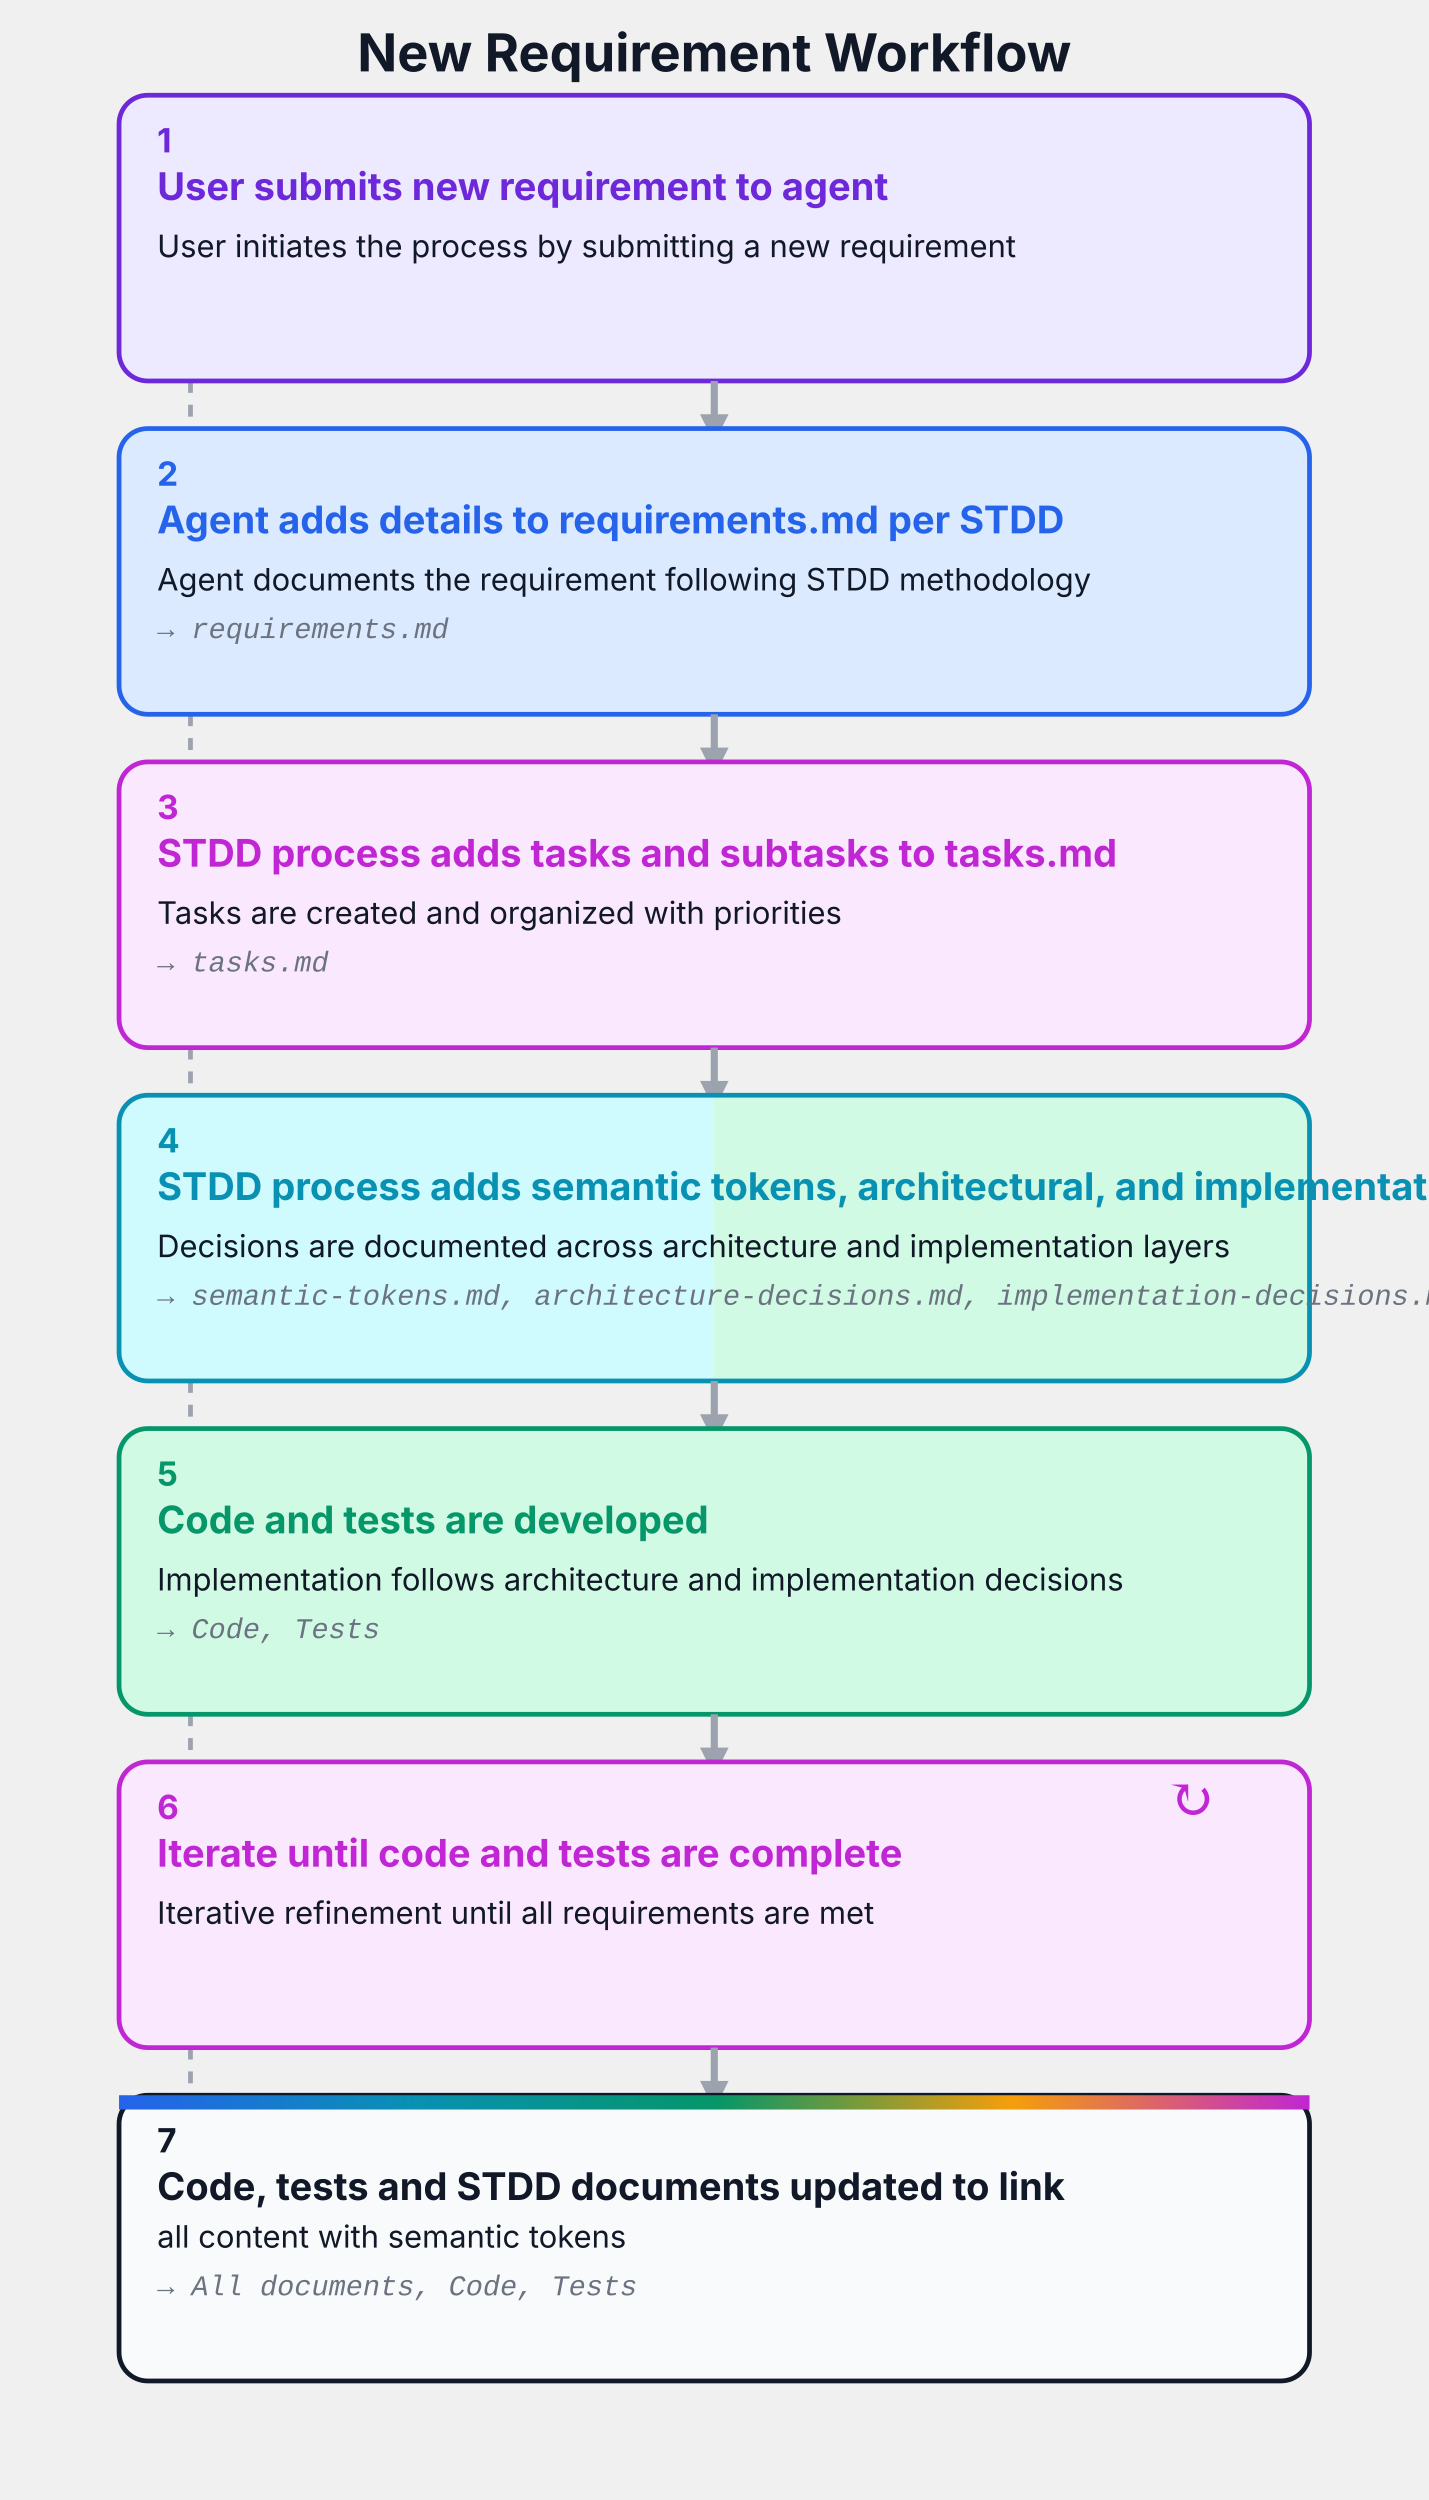
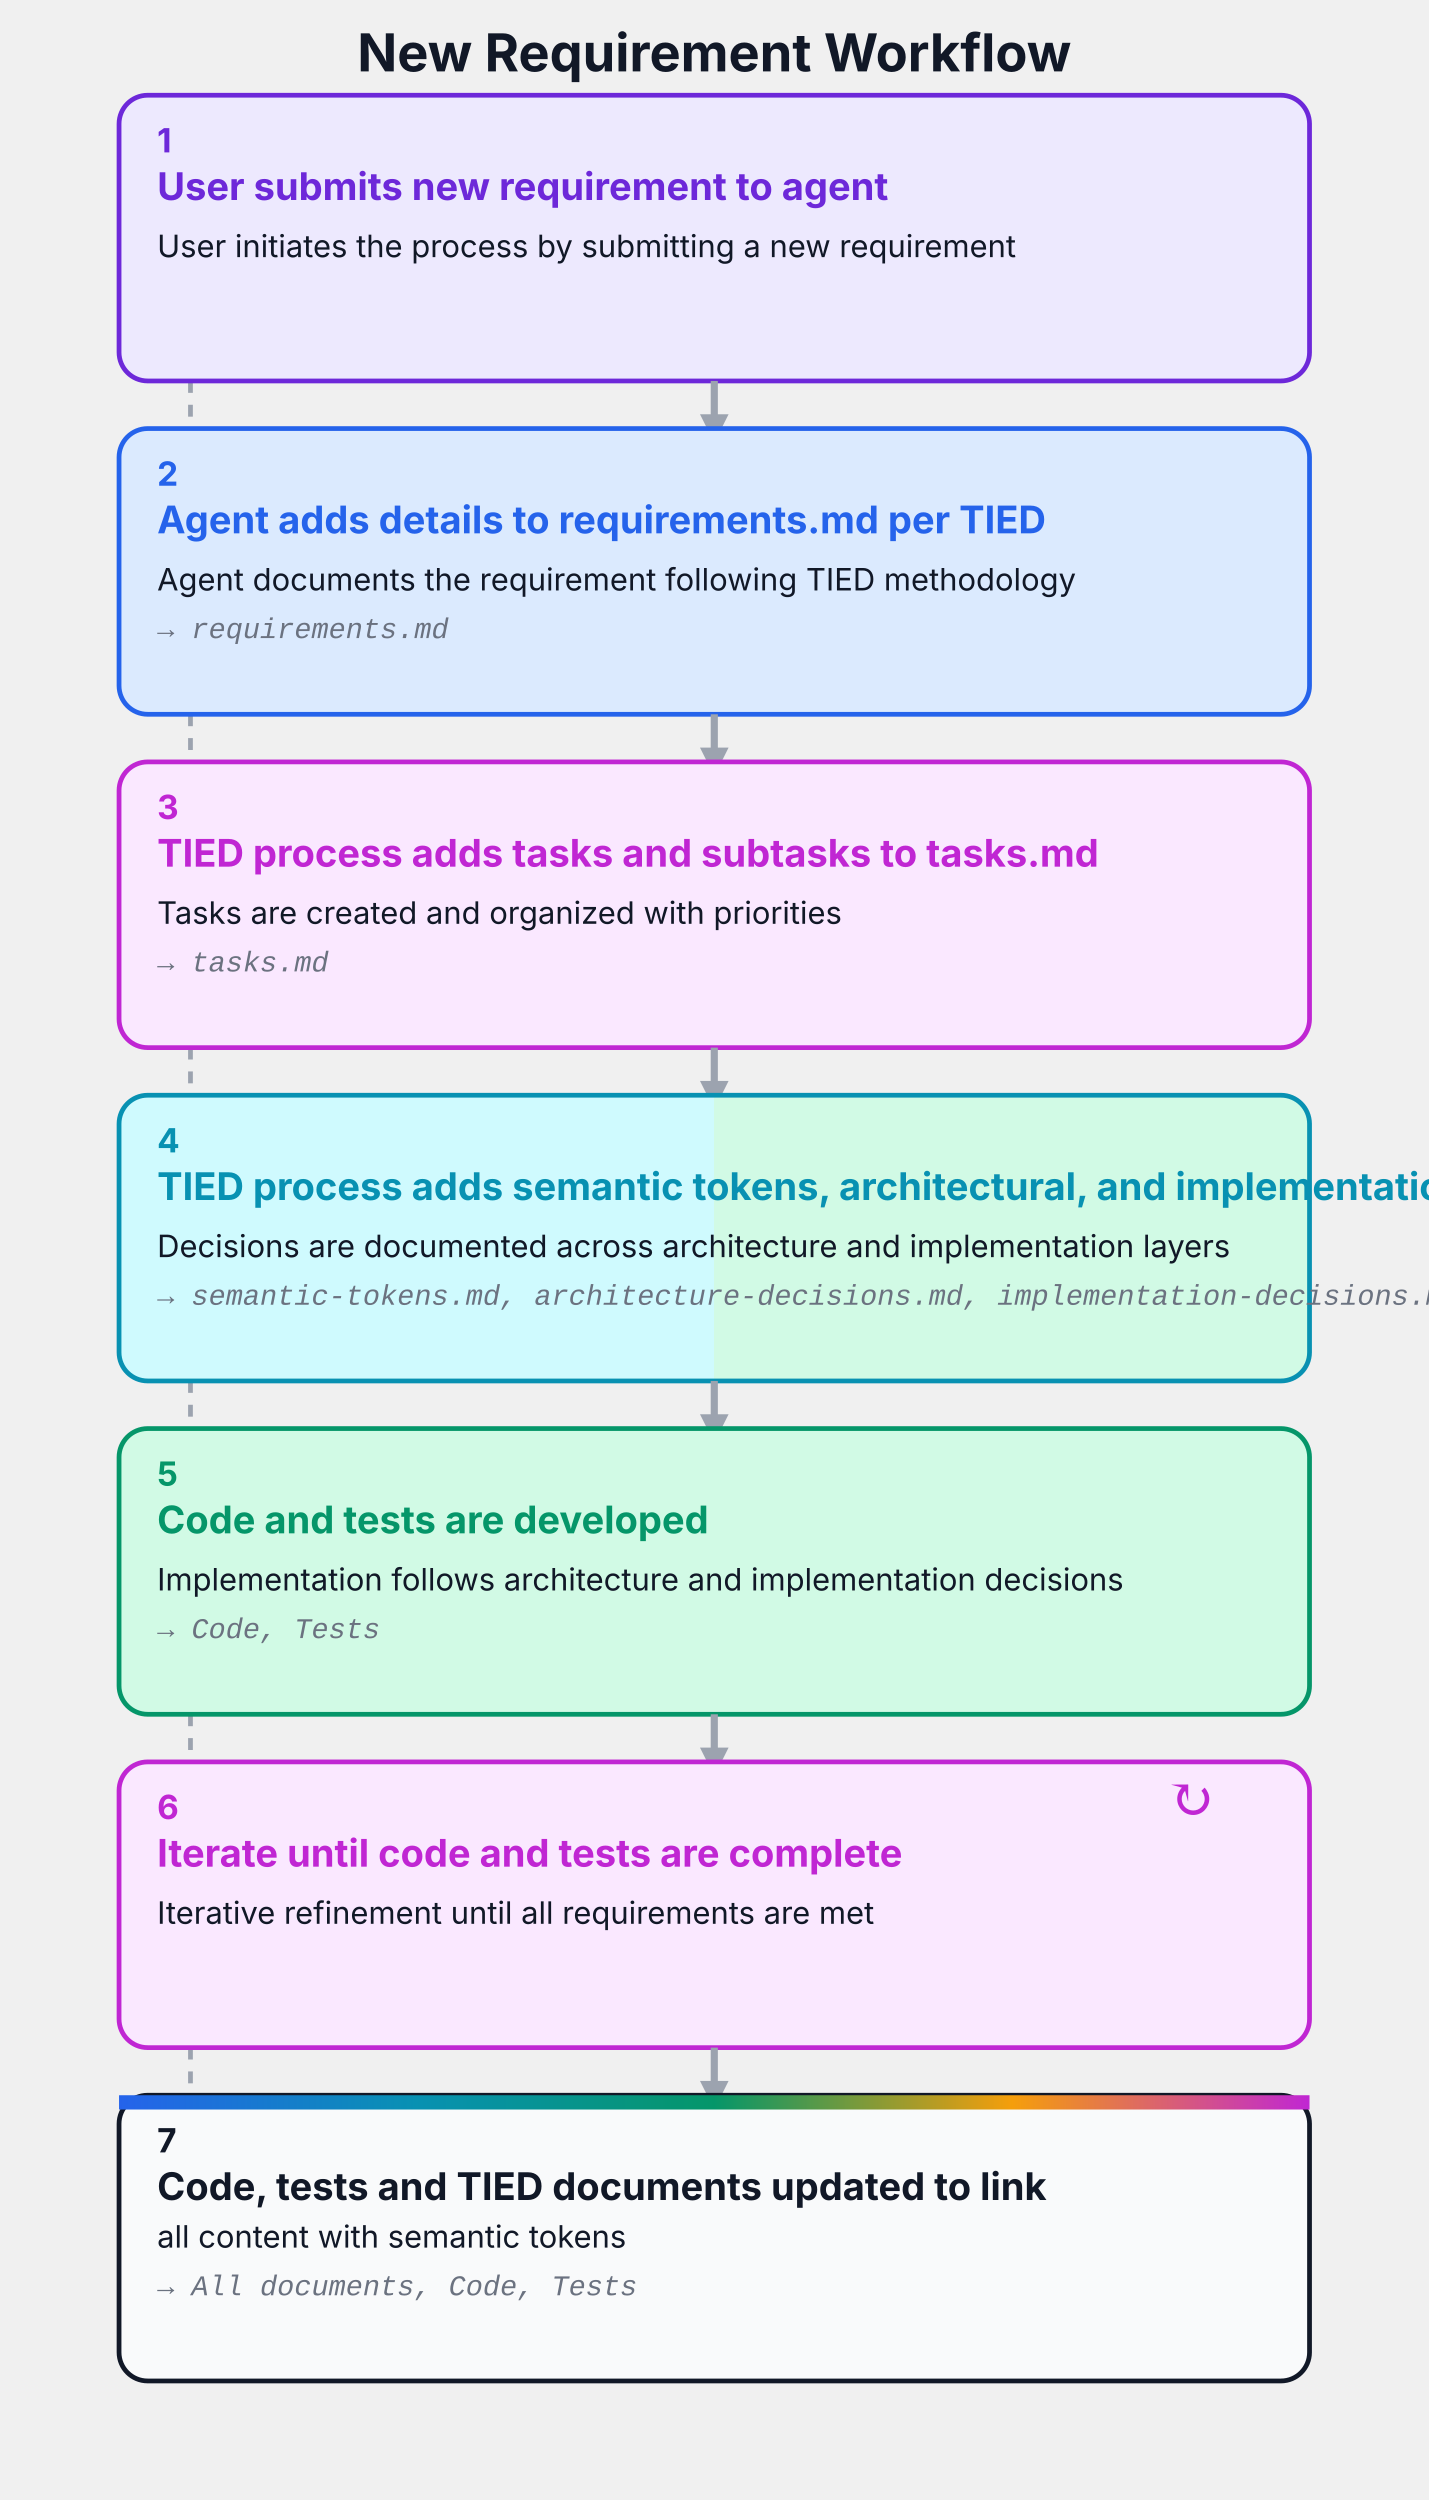
<svg xmlns="http://www.w3.org/2000/svg" width="600" height="1050" viewBox="0 0 600 1050" fill="none">
  <style>
    .title { font: 700 22px 'Inter', sans-serif; fill: #111827; }
    .step-num { font: 700 14px 'Inter', sans-serif; }
    .step-title { font: 700 16px 'Inter', sans-serif; }
    .desc { font: 400 13px 'Inter', sans-serif; fill: #111827; }
    .file { font: italic 400 12px 'Courier New', monospace; fill: #6b7280; }
    .arrow { stroke: #9ca3af; stroke-width: 3; marker-end: url(#arrowhead); }
  </style>
  <defs>
    <marker id="arrowhead" markerWidth="12" markerHeight="12" refX="6" refY="6" orient="auto" markerUnits="userSpaceOnUse">
      <path d="M0,0 L12,6 L0,12 Z" fill="#9ca3af" />
    </marker>
  </defs>
  <line x1="80" y1="40" x2="80" y2="1000" stroke="#9ca3af" stroke-dasharray="5,5" stroke-width="2" />
  <circle cx="80" cy="100" r="6" fill="#ffffff" stroke="#9ca3af" stroke-width="2" />
  <circle cx="80" cy="240" r="6" fill="#ffffff" stroke="#9ca3af" stroke-width="2" />
  <circle cx="80" cy="380" r="6" fill="#ffffff" stroke="#9ca3af" stroke-width="2" />
  <circle cx="80" cy="520" r="6" fill="#ffffff" stroke="#9ca3af" stroke-width="2" />
  <circle cx="80" cy="660" r="6" fill="#ffffff" stroke="#9ca3af" stroke-width="2" />
  <circle cx="80" cy="800" r="6" fill="#ffffff" stroke="#9ca3af" stroke-width="2" />
  <circle cx="80" cy="940" r="6" fill="#ffffff" stroke="#9ca3af" stroke-width="2" />
  <text x="300" y="30" class="title" text-anchor="middle">New Requirement Workflow</text>
  <rect x="50" y="40" width="500" height="120" rx="12" ry="12" fill="#ede9fe" stroke="#6d28d9" stroke-width="2" />
  <text x="66" y="64" class="step-num" fill="#6d28d9">1</text>
  <text x="66" y="84" class="step-title" fill="#6d28d9">User submits new requirement to agent</text>
  <text x="66" y="108" class="desc">User initiates the process by submitting a new requirement</text>
  <line x1="300" y1="160" x2="300" y2="180" class="arrow" />
  <rect x="50" y="180" width="500" height="120" rx="12" ry="12" fill="#dbeafe" stroke="#2563eb" stroke-width="2" />
  <text x="66" y="204" class="step-num" fill="#2563eb">2</text>
-   <text x="66" y="224" class="step-title" fill="#2563eb">Agent adds details to requirements.md per STDD</text>
-   <text x="66" y="248" class="desc">Agent documents the requirement following STDD methodology</text>
+   <text x="66" y="224" class="step-title" fill="#2563eb">Agent adds details to requirements.md per TIED</text>
+   <text x="66" y="248" class="desc">Agent documents the requirement following TIED methodology</text>
  <text x="66" y="268" class="file">→ requirements.md</text>
  <line x1="300" y1="300" x2="300" y2="320" class="arrow" />
  <rect x="50" y="320" width="500" height="120" rx="12" ry="12" fill="#fae8ff" stroke="#c026d3" stroke-width="2" />
  <text x="66" y="344" class="step-num" fill="#c026d3">3</text>
-   <text x="66" y="364" class="step-title" fill="#c026d3">STDD process adds tasks and subtasks to tasks.md</text>
+   <text x="66" y="364" class="step-title" fill="#c026d3">TIED process adds tasks and subtasks to tasks.md</text>
  <text x="66" y="388" class="desc">Tasks are created and organized with priorities</text>
  <text x="66" y="408" class="file">→ tasks.md</text>
  <line x1="300" y1="440" x2="300" y2="460" class="arrow" />
  <linearGradient id="archimpl" x1="0" y1="0" x2="1" y2="0">
    <stop offset="50%" stop-color="#cffafe" />
    <stop offset="50%" stop-color="#d1fae5" />
  </linearGradient>
  <rect x="50" y="460" width="500" height="120" rx="12" ry="12" fill="url(#archimpl)" stroke="#0891b2" stroke-width="2" />
  <text x="66" y="484" class="step-num" fill="#0891b2">4</text>
-   <text x="66" y="504" class="step-title" fill="#0891b2">STDD process adds semantic tokens, architectural, and implementation decisions</text>
+   <text x="66" y="504" class="step-title" fill="#0891b2">TIED process adds semantic tokens, architectural, and implementation decisions</text>
  <text x="66" y="528" class="desc">Decisions are documented across architecture and implementation layers</text>
  <text x="66" y="548" class="file">→ semantic-tokens.md, architecture-decisions.md, implementation-decisions.md</text>
  <line x1="300" y1="580" x2="300" y2="600" class="arrow" />
  <rect x="50" y="600" width="500" height="120" rx="12" ry="12" fill="#d1fae5" stroke="#059669" stroke-width="2" />
  <text x="66" y="624" class="step-num" fill="#059669">5</text>
  <text x="66" y="644" class="step-title" fill="#059669">Code and tests are developed</text>
  <text x="66" y="668" class="desc">Implementation follows architecture and implementation decisions</text>
  <text x="66" y="688" class="file">→ Code, Tests</text>
  <line x1="300" y1="720" x2="300" y2="740" class="arrow" />
  <rect x="50" y="740" width="500" height="120" rx="12" ry="12" fill="#fae8ff" stroke="#c026d3" stroke-width="2" />
  <text x="66" y="764" class="step-num" fill="#c026d3">6</text>
  <text x="66" y="784" class="step-title" fill="#c026d3">Iterate until code and tests are complete</text>
  <text x="66" y="808" class="desc">Iterative refinement until all requirements are met</text>
  <text x="490" y="764" font-size="24px" fill="#c026d3">↻</text>
  <line x1="300" y1="860" x2="300" y2="880" class="arrow" />
  <rect x="50" y="880" width="500" height="120" rx="12" ry="12" fill="#f9fafb" stroke="#111827" stroke-width="2" />
  <rect x="50" y="880" width="500" height="6" fill="url(#multicolor)" />
  <text x="66" y="904" class="step-num" fill="#111827">7</text>
-   <text x="66" y="924" class="step-title" fill="#111827">Code, tests and STDD documents updated to link</text>
+   <text x="66" y="924" class="step-title" fill="#111827">Code, tests and TIED documents updated to link</text>
  <text x="66" y="944" class="desc">all content with semantic tokens</text>
  <text x="66" y="964" class="file">→ All documents, Code, Tests</text>
  <linearGradient id="multicolor" x1="0" y1="0" x2="1" y2="0">
    <stop offset="0%" stop-color="#2563eb" />
    <stop offset="25%" stop-color="#0891b2" />
    <stop offset="50%" stop-color="#059669" />
    <stop offset="75%" stop-color="#f59e0b" />
    <stop offset="100%" stop-color="#c026d3" />
  </linearGradient>
</svg>
